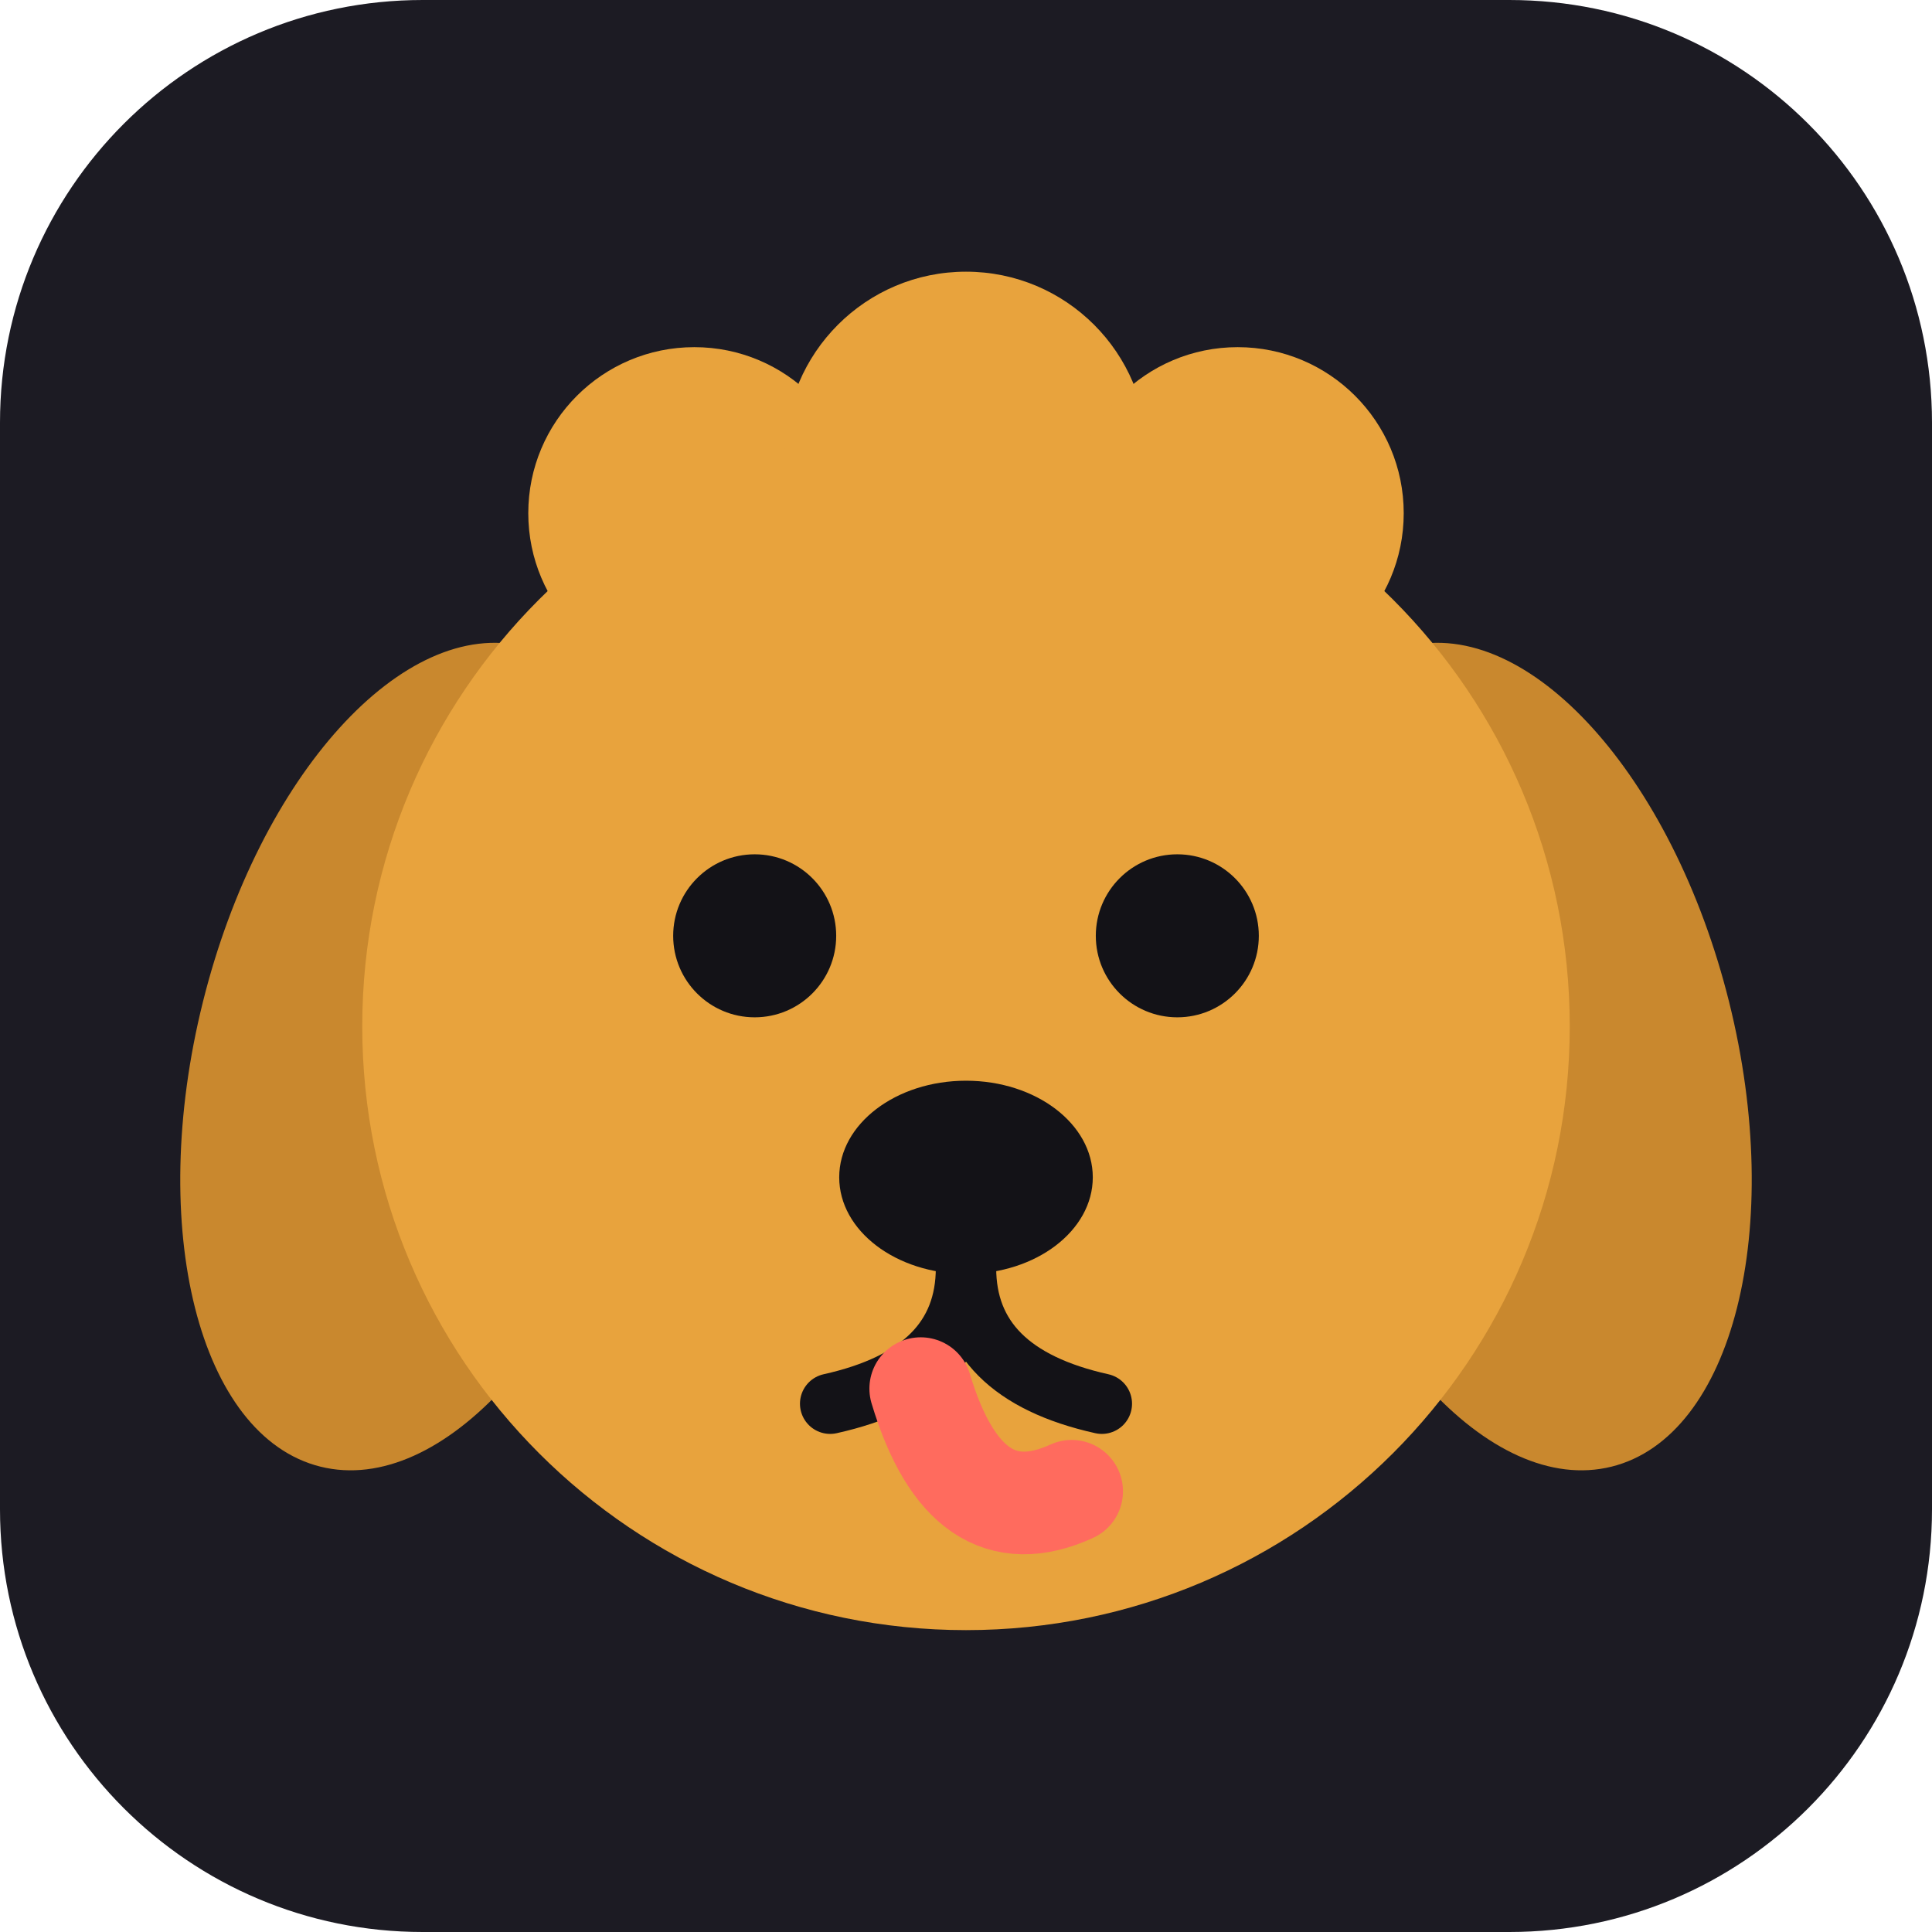
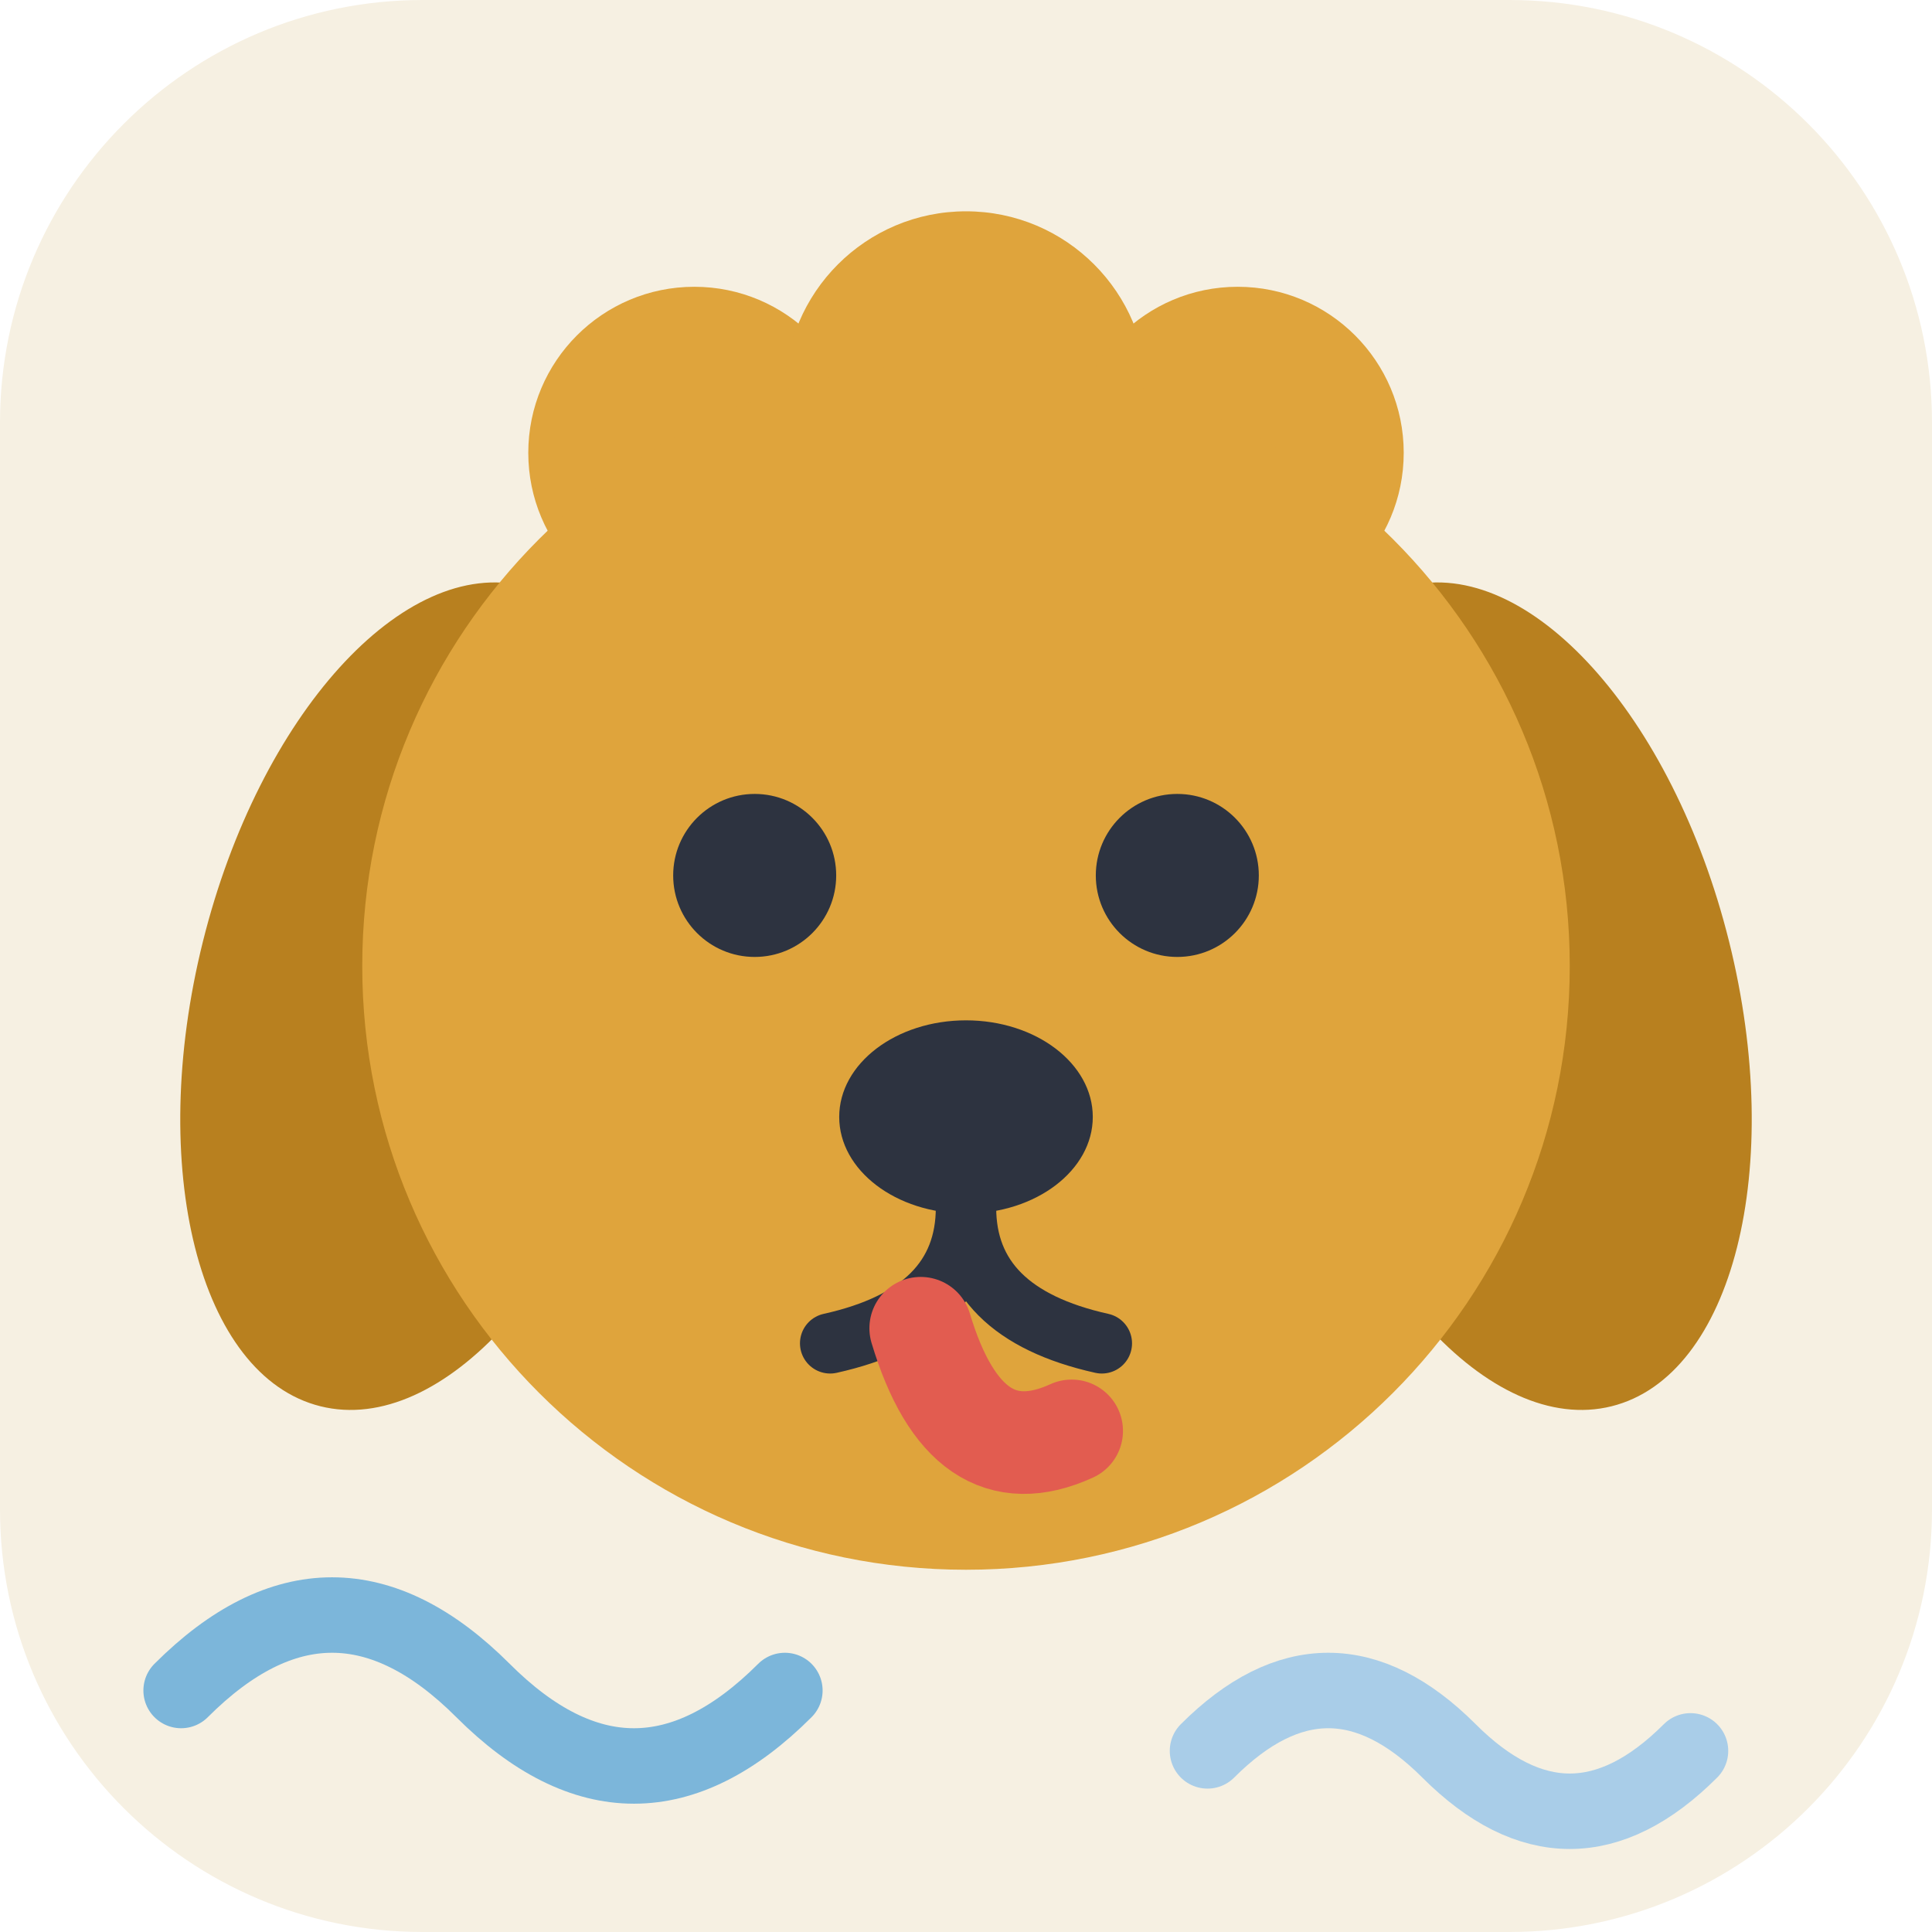
<svg xmlns="http://www.w3.org/2000/svg" viewBox="0 0 64 64">
-   <rect width="64" height="64" rx="14" fill="#1c1b23" />
-   <ellipse cx="14" cy="35" rx="7.5" ry="14" fill="#c9882e" transform="rotate(14 14 35)" />
-   <ellipse cx="50" cy="35" rx="7.5" ry="14" fill="#c9882e" transform="rotate(-14 50 35)" />
-   <circle cx="23" cy="17" r="5.5" fill="#e8a33d" />
-   <circle cx="32" cy="15" r="6" fill="#e8a33d" />
-   <circle cx="41" cy="17" r="5.5" fill="#e8a33d" />
-   <circle cx="32" cy="34" r="20" fill="#e8a33d" />
-   <circle cx="25" cy="31" r="2.7" fill="#131217" />
-   <circle cx="39" cy="31" r="2.7" fill="#131217" />
-   <ellipse cx="32" cy="39" rx="4.2" ry="3.2" fill="#131217" />
-   <path d="M32 42 q0 3.5 -4.5 4.5 M32 42 q0 3.5 4.5 4.5" fill="none" stroke="#131217" stroke-width="2" stroke-linecap="round" />
-   <path d="M30.5 46 q1.5 5 5 3.4" fill="none" stroke="#ff6b5e" stroke-width="3.4" stroke-linecap="round" />
+   <rect width="64" height="64" rx="14" fill="#f6f0e2" />
+   <path d="M6 56 q 5 -5 10 0 q 5 5 10 0" fill="none" stroke="#5ea7d8" stroke-width="2.5" stroke-linecap="round" opacity="0.8" />
+   <path d="M40 58 q 4 -4 8 0 q 4 4 8 0" fill="none" stroke="#a9cde8" stroke-width="2.5" stroke-linecap="round" />
+   <ellipse cx="14" cy="33" rx="7.5" ry="14" fill="#b8801f" transform="rotate(14 14 33)" />
+   <ellipse cx="50" cy="33" rx="7.5" ry="14" fill="#b8801f" transform="rotate(-14 50 33)" />
+   <circle cx="23" cy="15" r="5.5" fill="#dfa43c" />
+   <circle cx="32" cy="13" r="6" fill="#dfa43c" />
+   <circle cx="41" cy="15" r="5.5" fill="#dfa43c" />
+   <circle cx="32" cy="32" r="20" fill="#dfa43c" />
+   <circle cx="25" cy="29" r="2.7" fill="#2d3340" />
+   <circle cx="39" cy="29" r="2.7" fill="#2d3340" />
+   <ellipse cx="32" cy="37" rx="4.2" ry="3.2" fill="#2d3340" />
+   <path d="M32 40 q0 3.5 -4.5 4.5 M32 40 q0 3.5 4.5 4.5" fill="none" stroke="#2d3340" stroke-width="2" stroke-linecap="round" />
+   <path d="M30.5 44 q1.5 5 5 3.4" fill="none" stroke="#e25c50" stroke-width="3.4" stroke-linecap="round" />
</svg>
